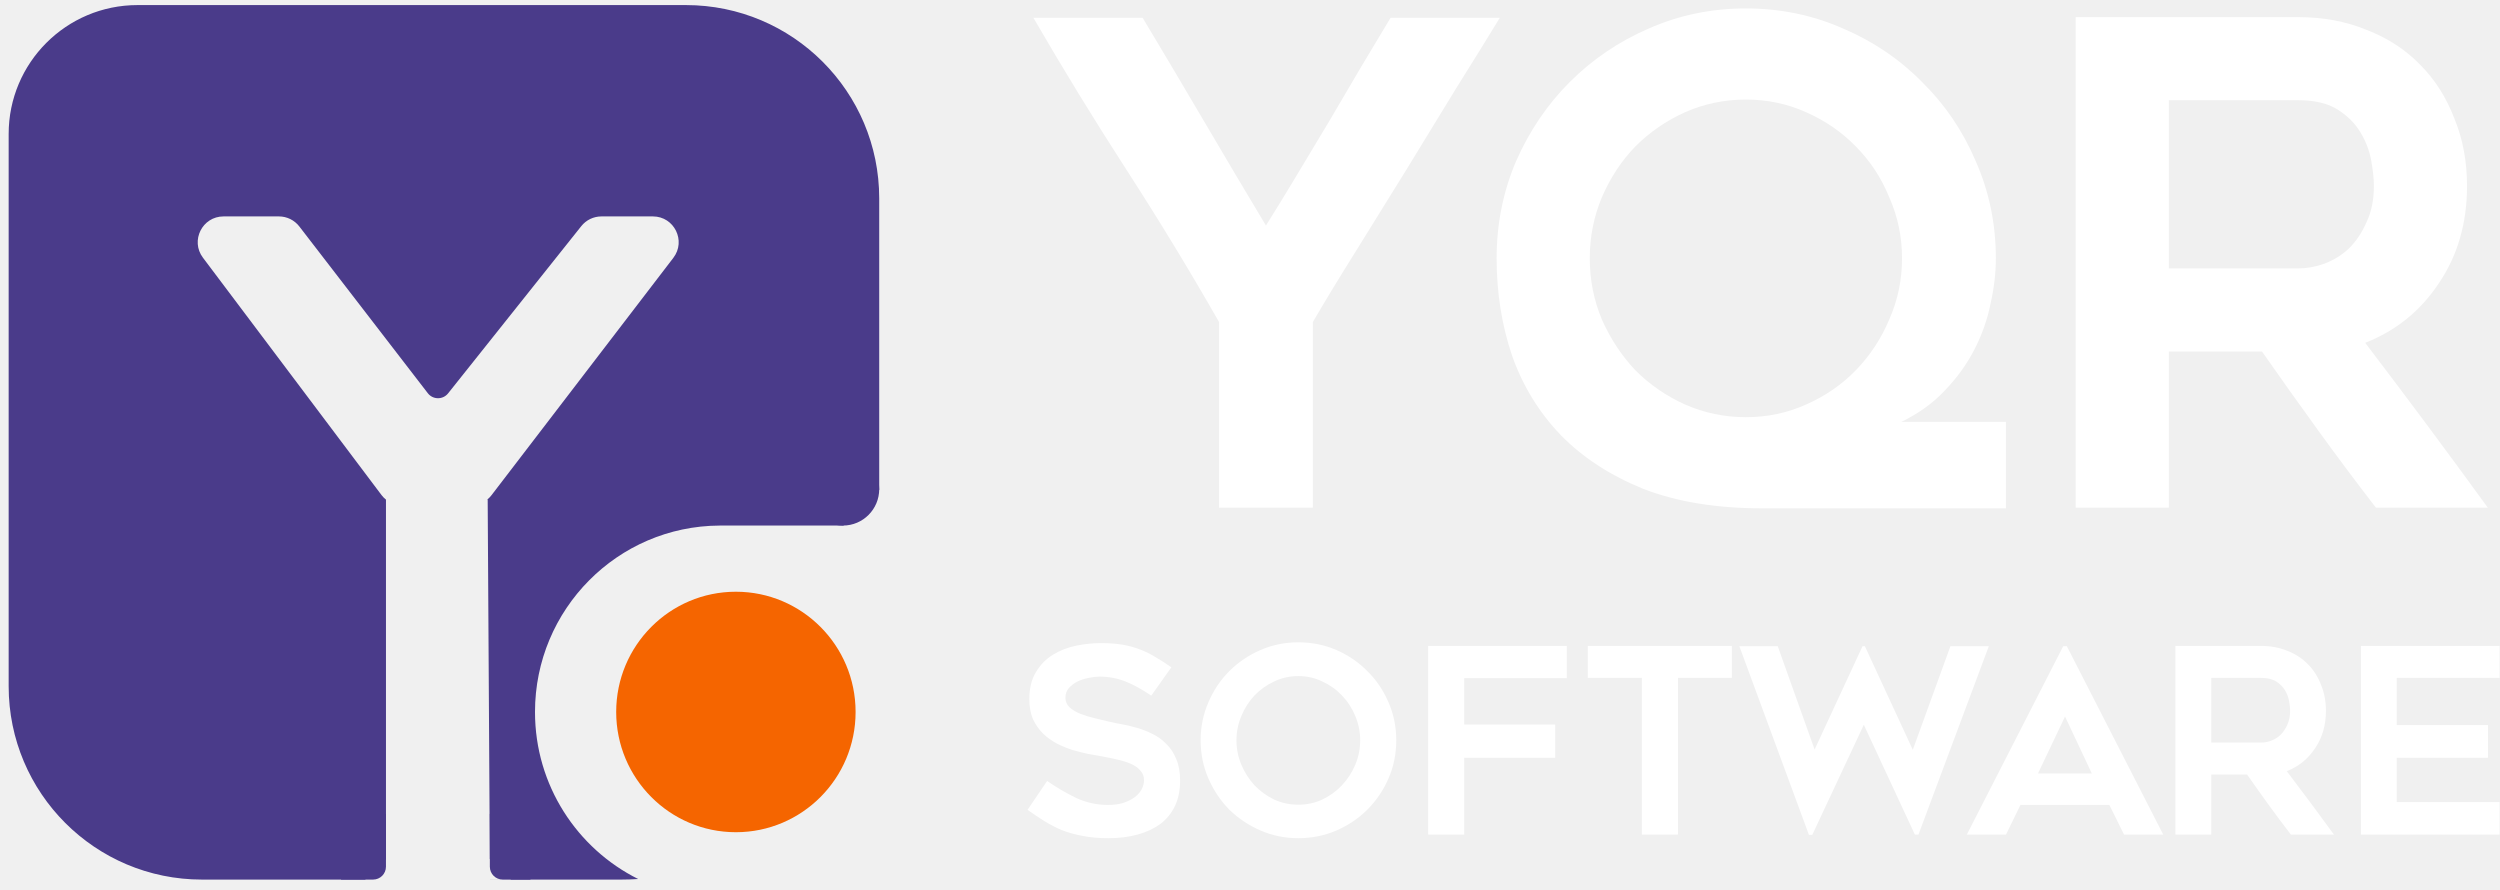
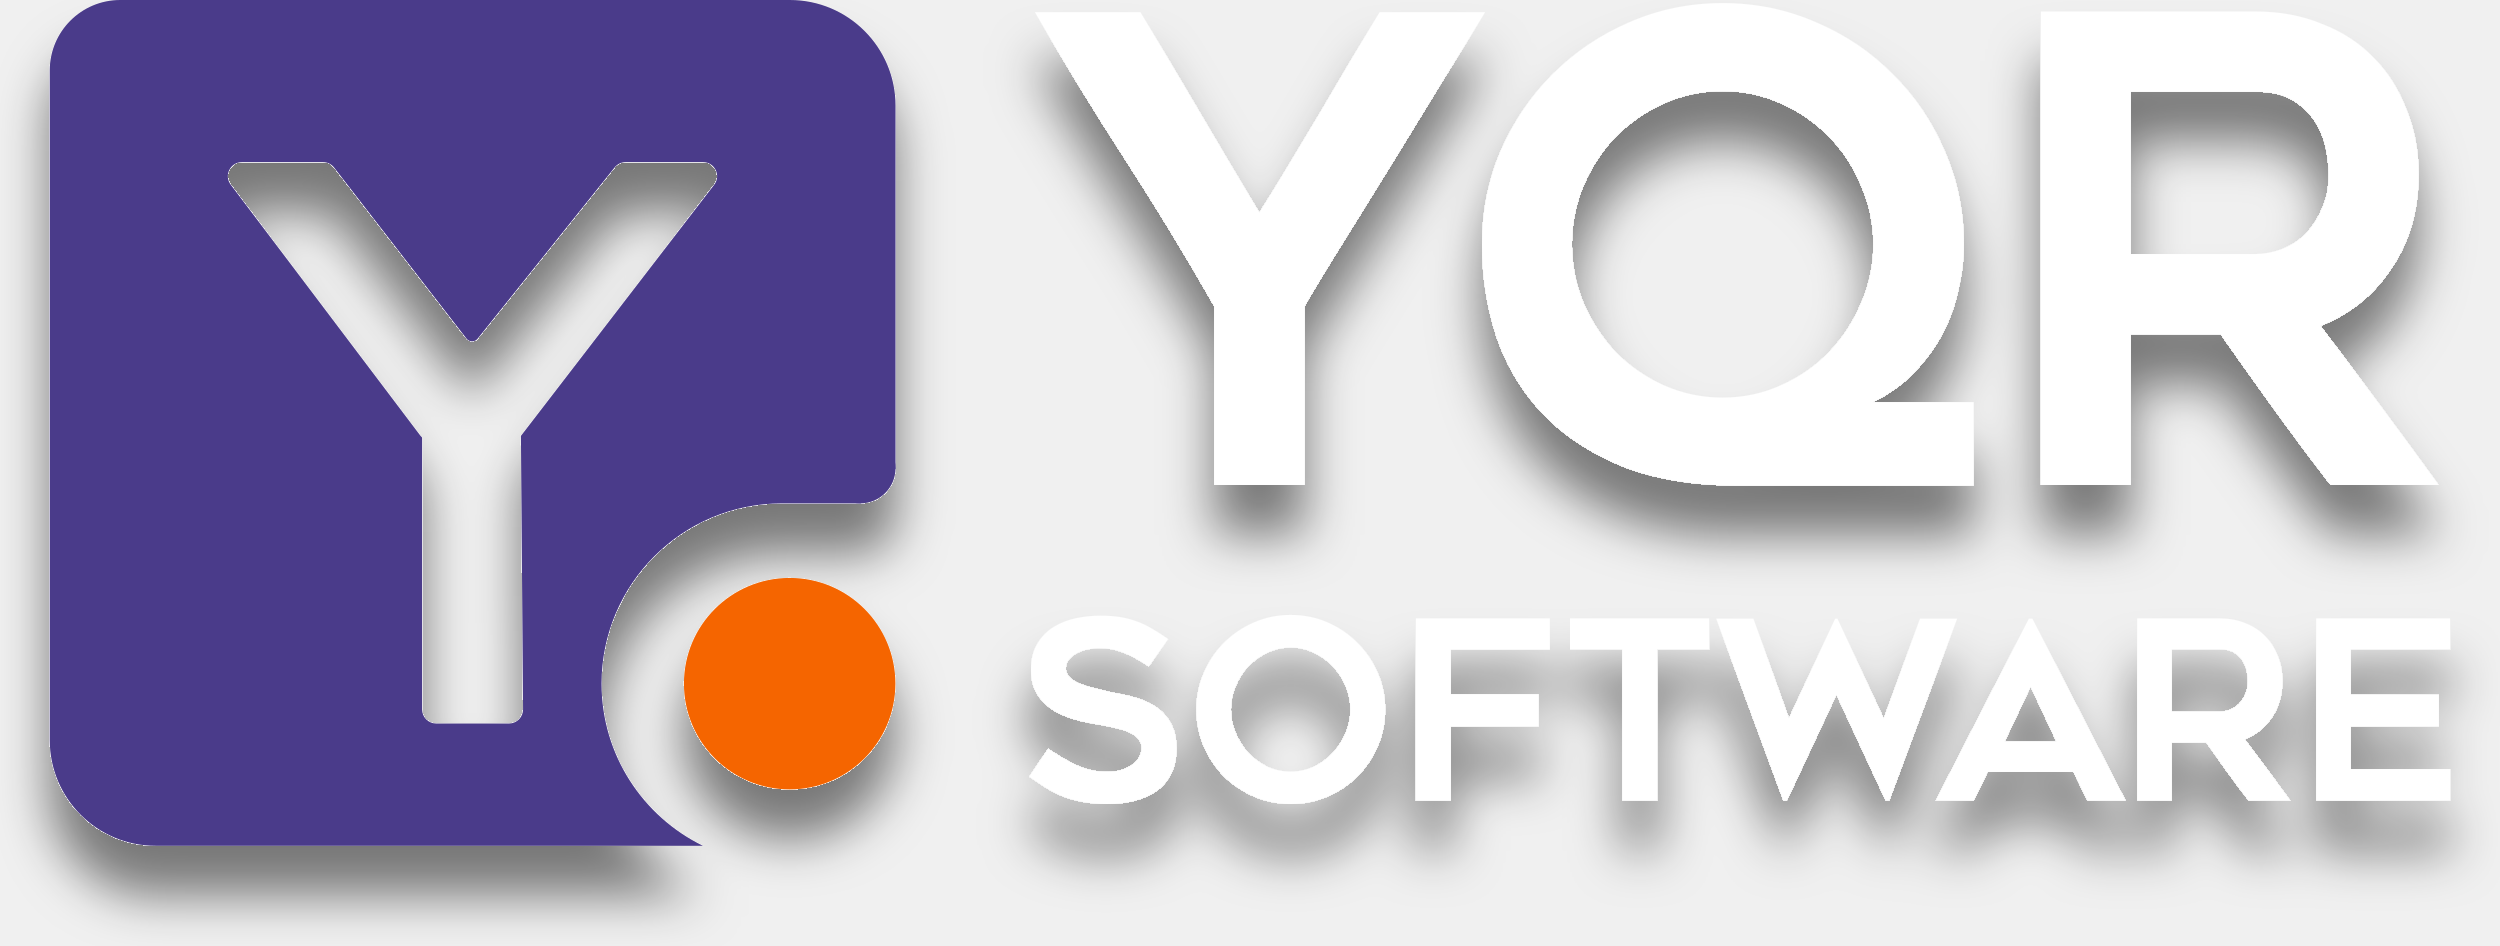
- <svg xmlns="http://www.w3.org/2000/svg" width="194" height="69" viewBox="0 0 194 69" fill="none">
-   <path d="M29.95 67.256V63.161H26.466V68.256H28.95C29.503 68.256 29.95 67.808 29.95 67.256Z" fill="#4A3B8A" />
-   <path d="M38.012 67.256V63.161H41.164V68.256H39.012C38.46 68.256 38.012 67.808 38.012 67.256Z" fill="#4A3B8A" />
-   <path d="M53.227 0.394C61.511 0.394 68.227 7.109 68.227 15.393V38.015L65.444 40.784H55.84C47.922 40.825 41.516 47.285 41.516 55.249C41.516 60.931 44.778 65.846 49.523 68.212C49.094 68.239 48.662 68.256 48.227 68.256H38.022V68.254H39.653L38.011 66.654L37.844 38.77H37.807C37.928 38.672 38.039 38.56 38.136 38.434L52.251 20.01C53.259 18.694 52.322 16.794 50.664 16.794H46.672C46.063 16.794 45.487 17.071 45.108 17.548L34.772 30.525C34.367 31.033 33.594 31.027 33.198 30.513L23.228 17.573C22.849 17.082 22.264 16.794 21.644 16.794H17.346C15.697 16.794 14.756 18.678 15.747 19.996L29.608 38.42C29.707 38.552 29.824 38.668 29.951 38.77V66.677L28.337 68.256H15.672C7.388 68.256 0.672 61.54 0.672 53.256V10.393C0.672 4.871 5.149 0.394 10.672 0.394H53.227Z" fill="#4A3B8A" />
-   <path d="M66.394 55.249C66.394 60.402 62.235 64.58 57.105 64.58C51.975 64.58 47.816 60.402 47.816 55.249C47.816 50.095 51.975 45.918 57.105 45.918C62.235 45.918 66.394 50.095 66.394 55.249Z" fill="#F56500" />
-   <path d="M68.227 37.956C68.227 39.518 66.966 40.784 65.412 40.784C63.857 40.784 62.597 39.518 62.597 37.956C62.597 36.395 63.857 35.129 65.412 35.129C66.966 35.129 68.227 36.395 68.227 37.956Z" fill="#4A3B8A" />
-   <path d="M116.385 1.382C115.414 2.976 114.288 4.796 113.005 6.841C111.757 8.887 110.474 10.984 109.157 13.133C107.84 15.248 106.54 17.346 105.257 19.425C103.974 21.471 102.848 23.326 101.877 24.989V39.394H94.597V24.989C92.344 21.038 89.952 17.103 87.421 13.185C84.89 9.268 82.481 5.334 80.193 1.382H88.669C90.229 3.982 91.824 6.668 93.453 9.442C95.082 12.215 96.677 14.902 98.237 17.502C99 16.288 99.797 14.988 100.629 13.601C101.461 12.215 102.293 10.828 103.125 9.442C103.957 8.02 104.772 6.633 105.569 5.282C106.401 3.895 107.181 2.595 107.909 1.382H116.385Z" fill="white" />
-   <path d="M155.658 32.737V39.446H136.73C133.194 39.446 130.126 38.943 127.526 37.938C124.961 36.898 122.829 35.511 121.13 33.778C119.431 32.01 118.166 29.947 117.334 27.59C116.537 25.232 116.138 22.719 116.138 20.049C116.138 17.38 116.641 14.867 117.646 12.509C118.686 10.152 120.073 8.107 121.806 6.373C123.574 4.606 125.619 3.219 127.942 2.214C130.299 1.173 132.813 0.654 135.482 0.654C138.151 0.654 140.665 1.173 143.022 2.214C145.379 3.219 147.425 4.606 149.158 6.373C150.926 8.107 152.313 10.152 153.318 12.509C154.358 14.867 154.878 17.38 154.878 20.049C154.878 21.194 154.739 22.372 154.462 23.585C154.219 24.799 153.803 25.977 153.214 27.122C152.625 28.265 151.862 29.323 150.926 30.294C150.025 31.264 148.898 32.079 147.546 32.737H155.658ZM123.366 20.049C123.366 21.713 123.678 23.291 124.302 24.782C124.961 26.272 125.827 27.59 126.902 28.733C128.011 29.843 129.294 30.727 130.75 31.386C132.241 32.044 133.818 32.373 135.482 32.373C137.146 32.373 138.706 32.044 140.162 31.386C141.653 30.727 142.935 29.843 144.01 28.733C145.119 27.59 145.986 26.272 146.61 24.782C147.269 23.291 147.598 21.713 147.598 20.049C147.598 18.386 147.269 16.808 146.61 15.318C145.986 13.792 145.119 12.475 144.01 11.366C142.935 10.256 141.653 9.372 140.162 8.713C138.706 8.055 137.146 7.726 135.482 7.726C133.818 7.726 132.241 8.055 130.75 8.713C129.294 9.372 128.011 10.256 126.902 11.366C125.827 12.475 124.961 13.792 124.302 15.318C123.678 16.808 123.366 18.386 123.366 20.049Z" fill="white" />
-   <path d="M168.302 39.394H161.074V1.329H178.338C180.279 1.329 182.047 1.659 183.642 2.317C185.271 2.942 186.658 3.843 187.802 5.022C188.946 6.166 189.83 7.552 190.454 9.182C191.112 10.776 191.442 12.527 191.442 14.434C191.442 17.311 190.714 19.824 189.258 21.974C187.836 24.123 185.93 25.666 183.538 26.602C186.762 30.831 189.934 35.095 193.054 39.394H184.37C182.844 37.417 181.354 35.424 179.898 33.413C178.442 31.403 176.986 29.358 175.53 27.277H168.302V39.394ZM168.302 20.829H178.338C178.996 20.829 179.672 20.708 180.366 20.465C181.094 20.188 181.735 19.79 182.29 19.27C182.844 18.715 183.295 18.039 183.642 17.241C184.023 16.444 184.214 15.508 184.214 14.434C184.214 13.879 184.144 13.22 184.006 12.457C183.867 11.695 183.59 10.967 183.174 10.274C182.758 9.58 182.168 8.991 181.406 8.505C180.643 8.02 179.62 7.777 178.338 7.777H168.302V20.829Z" fill="white" />
-   <path d="M79.737 62.843L81.257 60.603C81.99 61.11 82.743 61.55 83.516 61.923C84.303 62.283 85.123 62.464 85.977 62.464C86.43 62.464 86.83 62.41 87.177 62.303C87.523 62.184 87.817 62.037 88.056 61.864C88.296 61.677 88.477 61.47 88.597 61.243C88.716 61.004 88.776 60.77 88.776 60.544C88.776 60.25 88.683 60.004 88.496 59.803C88.323 59.59 88.083 59.417 87.776 59.283C87.483 59.15 87.13 59.037 86.716 58.944C86.317 58.85 85.897 58.764 85.457 58.684C85.163 58.63 84.823 58.57 84.436 58.504C84.05 58.423 83.65 58.324 83.237 58.203C82.823 58.07 82.416 57.904 82.016 57.703C81.617 57.49 81.257 57.23 80.936 56.923C80.617 56.603 80.356 56.23 80.156 55.803C79.97 55.364 79.876 54.85 79.876 54.264C79.876 53.41 80.05 52.703 80.397 52.144C80.743 51.57 81.183 51.123 81.716 50.803C82.263 50.47 82.863 50.237 83.516 50.103C84.183 49.97 84.823 49.904 85.436 49.904C86.05 49.904 86.597 49.944 87.076 50.023C87.556 50.103 88.003 50.224 88.416 50.383C88.83 50.53 89.23 50.724 89.617 50.964C90.016 51.19 90.443 51.464 90.897 51.783L89.337 53.983C88.643 53.504 87.977 53.137 87.337 52.883C86.697 52.63 86.023 52.504 85.317 52.504C85.076 52.504 84.803 52.537 84.496 52.603C84.19 52.657 83.897 52.75 83.617 52.883C83.35 53.017 83.123 53.19 82.936 53.404C82.763 53.603 82.677 53.85 82.677 54.144C82.677 54.437 82.783 54.684 82.996 54.883C83.21 55.084 83.483 55.25 83.817 55.383C84.15 55.517 84.516 55.63 84.916 55.724C85.317 55.817 85.703 55.91 86.076 56.004C86.356 56.07 86.683 56.137 87.056 56.203C87.443 56.27 87.837 56.364 88.237 56.483C88.65 56.603 89.056 56.764 89.457 56.964C89.856 57.163 90.21 57.423 90.516 57.743C90.837 58.05 91.09 58.437 91.276 58.904C91.477 59.357 91.576 59.91 91.576 60.563C91.576 61.324 91.443 61.983 91.177 62.544C90.91 63.103 90.53 63.57 90.037 63.944C89.543 64.303 88.957 64.577 88.276 64.763C87.597 64.95 86.843 65.043 86.016 65.043C85.257 65.043 84.583 64.984 83.996 64.864C83.423 64.757 82.897 64.61 82.416 64.424C81.936 64.224 81.483 63.99 81.056 63.724C80.63 63.457 80.19 63.163 79.737 62.843Z" fill="white" />
-   <path d="M100.75 65.043C99.71 65.043 98.73 64.844 97.81 64.444C96.89 64.043 96.084 63.504 95.39 62.824C94.71 62.13 94.17 61.324 93.77 60.404C93.37 59.483 93.17 58.497 93.17 57.444C93.17 56.404 93.37 55.423 93.77 54.504C94.17 53.57 94.71 52.764 95.39 52.084C96.084 51.39 96.89 50.843 97.81 50.444C98.73 50.044 99.71 49.843 100.75 49.843C101.804 49.843 102.79 50.044 103.71 50.444C104.63 50.843 105.43 51.39 106.11 52.084C106.804 52.764 107.35 53.57 107.75 54.504C108.15 55.423 108.35 56.404 108.35 57.444C108.35 58.497 108.15 59.483 107.75 60.404C107.35 61.324 106.804 62.13 106.11 62.824C105.43 63.504 104.63 64.043 103.71 64.444C102.79 64.844 101.804 65.043 100.75 65.043ZM100.75 52.464C100.084 52.464 99.457 52.603 98.87 52.883C98.297 53.15 97.79 53.51 97.35 53.964C96.924 54.417 96.584 54.95 96.33 55.563C96.077 56.163 95.95 56.79 95.95 57.444C95.95 58.11 96.077 58.743 96.33 59.343C96.584 59.944 96.924 60.477 97.35 60.944C97.79 61.397 98.297 61.764 98.87 62.044C99.457 62.31 100.084 62.444 100.75 62.444C101.417 62.444 102.037 62.31 102.61 62.044C103.197 61.764 103.704 61.397 104.13 60.944C104.57 60.477 104.917 59.944 105.17 59.343C105.424 58.743 105.55 58.11 105.55 57.444C105.55 56.79 105.424 56.163 105.17 55.563C104.917 54.95 104.57 54.417 104.13 53.964C103.704 53.51 103.197 53.15 102.61 52.883C102.037 52.603 101.417 52.464 100.75 52.464Z" fill="white" />
-   <path d="M113.624 52.623V56.224H120.684V58.803H113.624V64.763H110.824V50.123H121.584V52.623H113.624Z" fill="white" />
-   <path d="M134.391 52.603H130.211V64.763H127.411V52.603H123.211V50.123H134.391V52.603Z" fill="white" />
-   <path d="M154.333 50.144L148.873 64.763H148.593L144.633 56.243L140.633 64.784H140.373L134.973 50.144H137.953L140.813 58.163L144.533 50.144H144.713L148.433 58.184L151.353 50.144H154.333Z" fill="white" />
-   <path d="M152.626 64.763L160.106 50.144H160.386L167.866 64.763H164.826L163.686 62.464H156.786L155.666 64.763H152.626ZM158.146 60.023H162.326L160.246 55.603L158.146 60.023Z" fill="white" />
-   <path d="M171.593 64.763H168.813V50.123H175.453C176.199 50.123 176.879 50.25 177.493 50.504C178.119 50.743 178.653 51.09 179.093 51.544C179.533 51.983 179.873 52.517 180.113 53.144C180.366 53.757 180.493 54.43 180.493 55.163C180.493 56.27 180.213 57.237 179.653 58.063C179.106 58.89 178.373 59.483 177.453 59.843C178.693 61.47 179.913 63.11 181.113 64.763H177.773C177.186 64.004 176.613 63.237 176.053 62.464C175.493 61.69 174.933 60.904 174.373 60.103H171.593V64.763ZM171.593 57.623H175.453C175.706 57.623 175.966 57.577 176.233 57.483C176.513 57.377 176.759 57.224 176.973 57.023C177.186 56.81 177.359 56.55 177.493 56.243C177.639 55.937 177.713 55.577 177.713 55.163C177.713 54.95 177.686 54.697 177.633 54.404C177.579 54.11 177.473 53.83 177.313 53.563C177.153 53.297 176.926 53.07 176.633 52.883C176.339 52.697 175.946 52.603 175.453 52.603H171.593V57.623Z" fill="white" />
-   <path d="M185.987 52.603V56.264H193.067V58.803H185.987V62.243H193.967V64.763H183.207V50.123H193.967V52.603H185.987Z" fill="white" />
+ <svg xmlns="http://www.w3.org/2000/svg" width="201" height="76" viewBox="0 0 201 76" fill="none">
+   <g filter="url(#filter0_d_15_331)">
+     <path d="M119.402 0.979C118.432 2.574 117.305 4.394 116.022 6.439C114.774 8.484 113.492 10.582 112.174 12.731C110.857 14.846 109.557 16.943 108.274 19.023C106.992 21.068 105.865 22.923 104.894 24.587V38.991H97.614V24.587C95.361 20.635 92.969 16.7 90.438 12.783C87.908 8.866 85.498 4.931 83.21 0.979H91.686C93.246 3.579 94.841 6.266 96.47 9.039C98.1 11.812 99.694 14.499 101.254 17.099C102.017 15.886 102.814 14.586 103.646 13.199C104.478 11.812 105.31 10.426 106.142 9.039C106.974 7.618 107.789 6.231 108.586 4.879C109.418 3.492 110.198 2.192 110.926 0.979H119.402Z" fill="white" />
+     <path d="M158.675 32.335V39.043H139.747C136.211 39.043 133.143 38.54 130.543 37.535C127.978 36.495 125.846 35.108 124.147 33.375C122.449 31.607 121.183 29.544 120.351 27.187C119.554 24.83 119.155 22.316 119.155 19.647C119.155 16.978 119.658 14.464 120.663 12.107C121.703 9.75 123.09 7.704 124.823 5.971C126.591 4.203 128.637 2.816 130.959 1.811C133.317 0.771 135.83 0.251 138.499 0.251C141.169 0.251 143.682 0.771 146.039 1.811C148.397 2.816 150.442 4.203 152.175 5.971C153.943 7.704 155.33 9.75 156.335 12.107C157.375 14.464 157.895 16.978 157.895 19.647C157.895 20.791 157.757 21.97 157.479 23.183C157.237 24.396 156.821 25.575 156.231 26.719C155.642 27.863 154.879 28.92 153.943 29.891C153.042 30.862 151.915 31.676 150.563 32.335H158.675ZM126.383 19.647C126.383 21.311 126.695 22.888 127.319 24.379C127.978 25.87 128.845 27.187 129.919 28.331C131.029 29.44 132.311 30.324 133.767 30.983C135.258 31.642 136.835 31.971 138.499 31.971C140.163 31.971 141.723 31.642 143.179 30.983C144.67 30.324 145.953 29.44 147.027 28.331C148.137 27.187 149.003 25.87 149.627 24.379C150.286 22.888 150.615 21.311 150.615 19.647C150.615 17.983 150.286 16.406 149.627 14.915C149.003 13.39 148.137 12.072 147.027 10.963C145.953 9.854 144.67 8.97 143.179 8.311C141.723 7.652 140.163 7.323 138.499 7.323C136.835 7.323 135.258 7.652 133.767 8.311C132.311 8.97 131.029 9.854 129.919 10.963C128.845 12.072 127.978 13.39 127.319 14.915C126.695 16.406 126.383 17.983 126.383 19.647Z" fill="white" />
+     <path d="M171.319 38.991H164.091V0.927H181.355C183.296 0.927 185.064 1.256 186.659 1.915C188.288 2.539 189.675 3.44 190.819 4.619C191.963 5.763 192.847 7.15 193.471 8.779C194.13 10.374 194.459 12.124 194.459 14.031C194.459 16.908 193.731 19.422 192.275 21.571C190.854 23.72 188.947 25.263 186.555 26.199C189.779 30.428 192.951 34.692 196.071 38.991H187.387C185.862 37.015 184.371 35.022 182.915 33.011C181.459 31 180.003 28.955 178.547 26.875H171.319V38.991ZM171.319 20.427H181.355C182.014 20.427 182.69 20.306 183.383 20.063C184.111 19.786 184.752 19.387 185.307 18.867C185.862 18.312 186.312 17.636 186.659 16.839C187.04 16.042 187.231 15.106 187.231 14.031C187.231 13.476 187.162 12.818 187.023 12.055C186.884 11.292 186.607 10.564 186.191 9.871C185.775 9.178 185.186 8.588 184.423 8.103C183.66 7.618 182.638 7.375 181.355 7.375H171.319V20.427Z" fill="white" />
+     <path d="M82.754 62.441L84.274 60.201C85.007 60.708 85.76 61.148 86.534 61.521C87.32 61.881 88.14 62.061 88.994 62.061C89.447 62.061 89.847 62.008 90.194 61.901C90.54 61.781 90.834 61.634 91.074 61.461C91.314 61.274 91.494 61.068 91.614 60.841C91.734 60.601 91.794 60.367 91.794 60.141C91.794 59.847 91.7 59.601 91.514 59.401C91.34 59.188 91.1 59.014 90.794 58.881C90.5 58.748 90.147 58.634 89.734 58.541C89.334 58.447 88.914 58.361 88.474 58.281C88.18 58.227 87.84 58.167 87.454 58.101C87.067 58.021 86.667 57.921 86.254 57.801C85.84 57.667 85.434 57.501 85.034 57.301C84.634 57.087 84.274 56.828 83.954 56.521C83.634 56.201 83.374 55.828 83.174 55.401C82.987 54.961 82.894 54.447 82.894 53.861C82.894 53.008 83.067 52.301 83.414 51.741C83.76 51.167 84.2 50.721 84.734 50.401C85.28 50.068 85.88 49.834 86.534 49.701C87.2 49.568 87.84 49.501 88.454 49.501C89.067 49.501 89.614 49.541 90.094 49.621C90.574 49.701 91.02 49.821 91.434 49.981C91.847 50.127 92.247 50.321 92.634 50.561C93.034 50.788 93.46 51.061 93.914 51.381L92.354 53.581C91.66 53.101 90.994 52.734 90.354 52.481C89.714 52.227 89.04 52.101 88.334 52.101C88.094 52.101 87.82 52.134 87.514 52.201C87.207 52.254 86.914 52.347 86.634 52.481C86.367 52.614 86.14 52.788 85.954 53.001C85.78 53.201 85.694 53.447 85.694 53.741C85.694 54.034 85.8 54.281 86.014 54.481C86.227 54.681 86.5 54.847 86.834 54.981C87.167 55.114 87.534 55.227 87.934 55.321C88.334 55.414 88.72 55.508 89.094 55.601C89.374 55.667 89.7 55.734 90.074 55.801C90.46 55.867 90.854 55.961 91.254 56.081C91.667 56.201 92.074 56.361 92.474 56.561C92.874 56.761 93.227 57.021 93.534 57.341C93.854 57.648 94.107 58.034 94.294 58.501C94.494 58.954 94.594 59.508 94.594 60.161C94.594 60.921 94.46 61.581 94.194 62.141C93.927 62.701 93.547 63.167 93.054 63.541C92.56 63.901 91.974 64.174 91.294 64.361C90.614 64.547 89.86 64.641 89.034 64.641C88.274 64.641 87.6 64.581 87.014 64.461C86.44 64.354 85.914 64.207 85.434 64.021C84.954 63.821 84.5 63.587 84.074 63.321C83.647 63.054 83.207 62.761 82.754 62.441Z" fill="white" />
+     <path d="M103.768 64.641C102.728 64.641 101.748 64.441 100.828 64.041C99.907 63.641 99.101 63.101 98.407 62.421C97.728 61.727 97.188 60.921 96.787 60.001C96.388 59.081 96.188 58.094 96.188 57.041C96.188 56.001 96.388 55.021 96.787 54.101C97.188 53.167 97.728 52.361 98.407 51.681C99.101 50.987 99.907 50.441 100.828 50.041C101.748 49.641 102.728 49.441 103.768 49.441C104.821 49.441 105.808 49.641 106.728 50.041C107.648 50.441 108.448 50.987 109.128 51.681C109.821 52.361 110.368 53.167 110.768 54.101C111.168 55.021 111.368 56.001 111.368 57.041C111.368 58.094 111.168 59.081 110.768 60.001C110.368 60.921 109.821 61.727 109.128 62.421C108.448 63.101 107.648 63.641 106.728 64.041C105.808 64.441 104.821 64.641 103.768 64.641ZM103.768 52.061C103.101 52.061 102.474 52.201 101.888 52.481C101.314 52.748 100.808 53.108 100.368 53.561C99.941 54.014 99.601 54.547 99.347 55.161C99.094 55.761 98.968 56.388 98.968 57.041C98.968 57.708 99.094 58.341 99.347 58.941C99.601 59.541 99.941 60.074 100.368 60.541C100.808 60.994 101.314 61.361 101.888 61.641C102.474 61.907 103.101 62.041 103.768 62.041C104.434 62.041 105.054 61.907 105.628 61.641C106.214 61.361 106.721 60.994 107.148 60.541C107.588 60.074 107.934 59.541 108.188 58.941C108.441 58.341 108.568 57.708 108.568 57.041C108.568 56.388 108.441 55.761 108.188 55.161C107.934 54.547 107.588 54.014 107.148 53.561C106.721 53.108 106.214 52.748 105.628 52.481C105.054 52.201 104.434 52.061 103.768 52.061Z" fill="white" />
+     <path d="M116.642 52.221V55.821H123.702V58.401H116.642V64.361H113.842V49.721H124.602V52.221H116.642Z" fill="white" />
+     <path d="M137.408 52.201H133.228V64.361H130.428V52.201H126.228V49.721H137.408V52.201Z" fill="white" />
+     <path d="M157.35 49.741L151.89 64.361H151.61L147.65 55.841L143.65 64.381H143.39L137.99 49.741H140.97L143.83 57.761L147.55 49.741H147.73L151.45 57.781L154.37 49.741H157.35Z" fill="white" />
+     <path d="M155.643 64.361L163.123 49.741H163.403L170.883 64.361H167.843L166.703 62.061H159.803L158.683 64.361H155.643ZM161.163 59.621H165.343L163.263 55.201L161.163 59.621Z" fill="white" />
+     <path d="M174.61 64.361H171.83V49.721H178.47C179.217 49.721 179.897 49.847 180.51 50.101C181.137 50.341 181.67 50.688 182.11 51.141C182.55 51.581 182.89 52.114 183.13 52.741C183.383 53.354 183.51 54.028 183.51 54.761C183.51 55.867 183.23 56.834 182.67 57.661C182.123 58.487 181.39 59.081 180.47 59.441C181.71 61.068 182.93 62.708 184.13 64.361H180.79C180.203 63.601 179.63 62.834 179.07 62.061C178.51 61.288 177.95 60.501 177.39 59.701H174.61V64.361ZM174.61 57.221H178.47C178.723 57.221 178.983 57.174 179.25 57.081C179.53 56.974 179.777 56.821 179.99 56.621C180.203 56.407 180.377 56.148 180.51 55.841C180.657 55.534 180.73 55.174 180.73 54.761C180.73 54.547 180.703 54.294 180.65 54.001C180.597 53.708 180.49 53.428 180.33 53.161C180.17 52.894 179.943 52.667 179.65 52.481C179.357 52.294 178.963 52.201 178.47 52.201H174.61V57.221Z" fill="white" />
+     <path d="M189.004 52.201V55.861H196.084V58.401H189.004V61.841H196.984V64.361H186.224V49.721H196.984V52.201H189.004Z" fill="white" />
+     <path fill-rule="evenodd" clip-rule="evenodd" d="M63.5 0C68.194 0 72 3.806 72 8.5V37.698L69.198 40.472H63.122L63.126 40.475C63.037 40.474 62.948 40.472 62.859 40.472C54.854 40.472 48.364 46.962 48.364 54.967C48.364 60.695 51.688 65.647 56.511 68H12.5C7.806 68 4 64.194 4 59.5V5.667C4 2.537 6.537 9.12698e-08 9.667 0H63.5ZM19.452 13.032C18.516 13.032 17.984 14.102 18.548 14.849L33.796 35.026C33.838 35.081 33.886 35.131 33.936 35.177V57.039C33.936 57.665 34.443 58.172 35.069 58.172H40.922C41.551 58.172 42.06 57.66 42.055 57.03L41.882 35.045C41.885 35.041 41.889 35.038 41.892 35.034L57.42 14.857C57.994 14.111 57.463 13.032 56.523 13.032H50.303C49.959 13.032 49.633 13.189 49.418 13.458L38.398 27.231C38.169 27.517 37.733 27.514 37.508 27.224L26.865 13.472C26.651 13.195 26.32 13.032 25.969 13.032H19.452Z" fill="#4A3B8A" />
+     <path d="M71.989 54.966C71.989 59.66 68.184 63.466 63.489 63.466C58.795 63.466 54.989 59.66 54.989 54.966C54.989 50.271 58.795 46.466 63.489 46.466C68.184 46.466 71.989 50.271 71.989 54.966Z" fill="#F56500" />
+     <path d="M72 37.639C72 39.204 70.731 40.472 69.167 40.472C67.602 40.472 66.333 39.204 66.333 37.639C66.333 36.074 67.602 34.806 69.167 34.806C70.731 34.806 72 36.074 72 37.639Z" fill="#4A3B8A" />
+   </g>
+   <defs>
+     <filter id="filter0_d_15_331" x="0" y="0" width="200.984" height="76" filterUnits="userSpaceOnUse" color-interpolation-filters="sRGB">
+       <feFlood flood-opacity="0" result="BackgroundImageFix" />
+       <feColorMatrix in="SourceAlpha" type="matrix" values="0 0 0 0 0 0 0 0 0 0 0 0 0 0 0 0 0 0 127 0" result="hardAlpha" />
+       <feOffset dy="4" />
+       <feGaussianBlur stdDeviation="2" />
+       <feComposite in2="hardAlpha" operator="out" />
+       <feColorMatrix type="matrix" values="0 0 0 0 0 0 0 0 0 0 0 0 0 0 0 0 0 0 0.5 0" />
+       <feBlend mode="normal" in2="BackgroundImageFix" result="effect1_dropShadow_15_331" />
+       <feBlend mode="normal" in="SourceGraphic" in2="effect1_dropShadow_15_331" result="shape" />
+     </filter>
+   </defs>
</svg>
